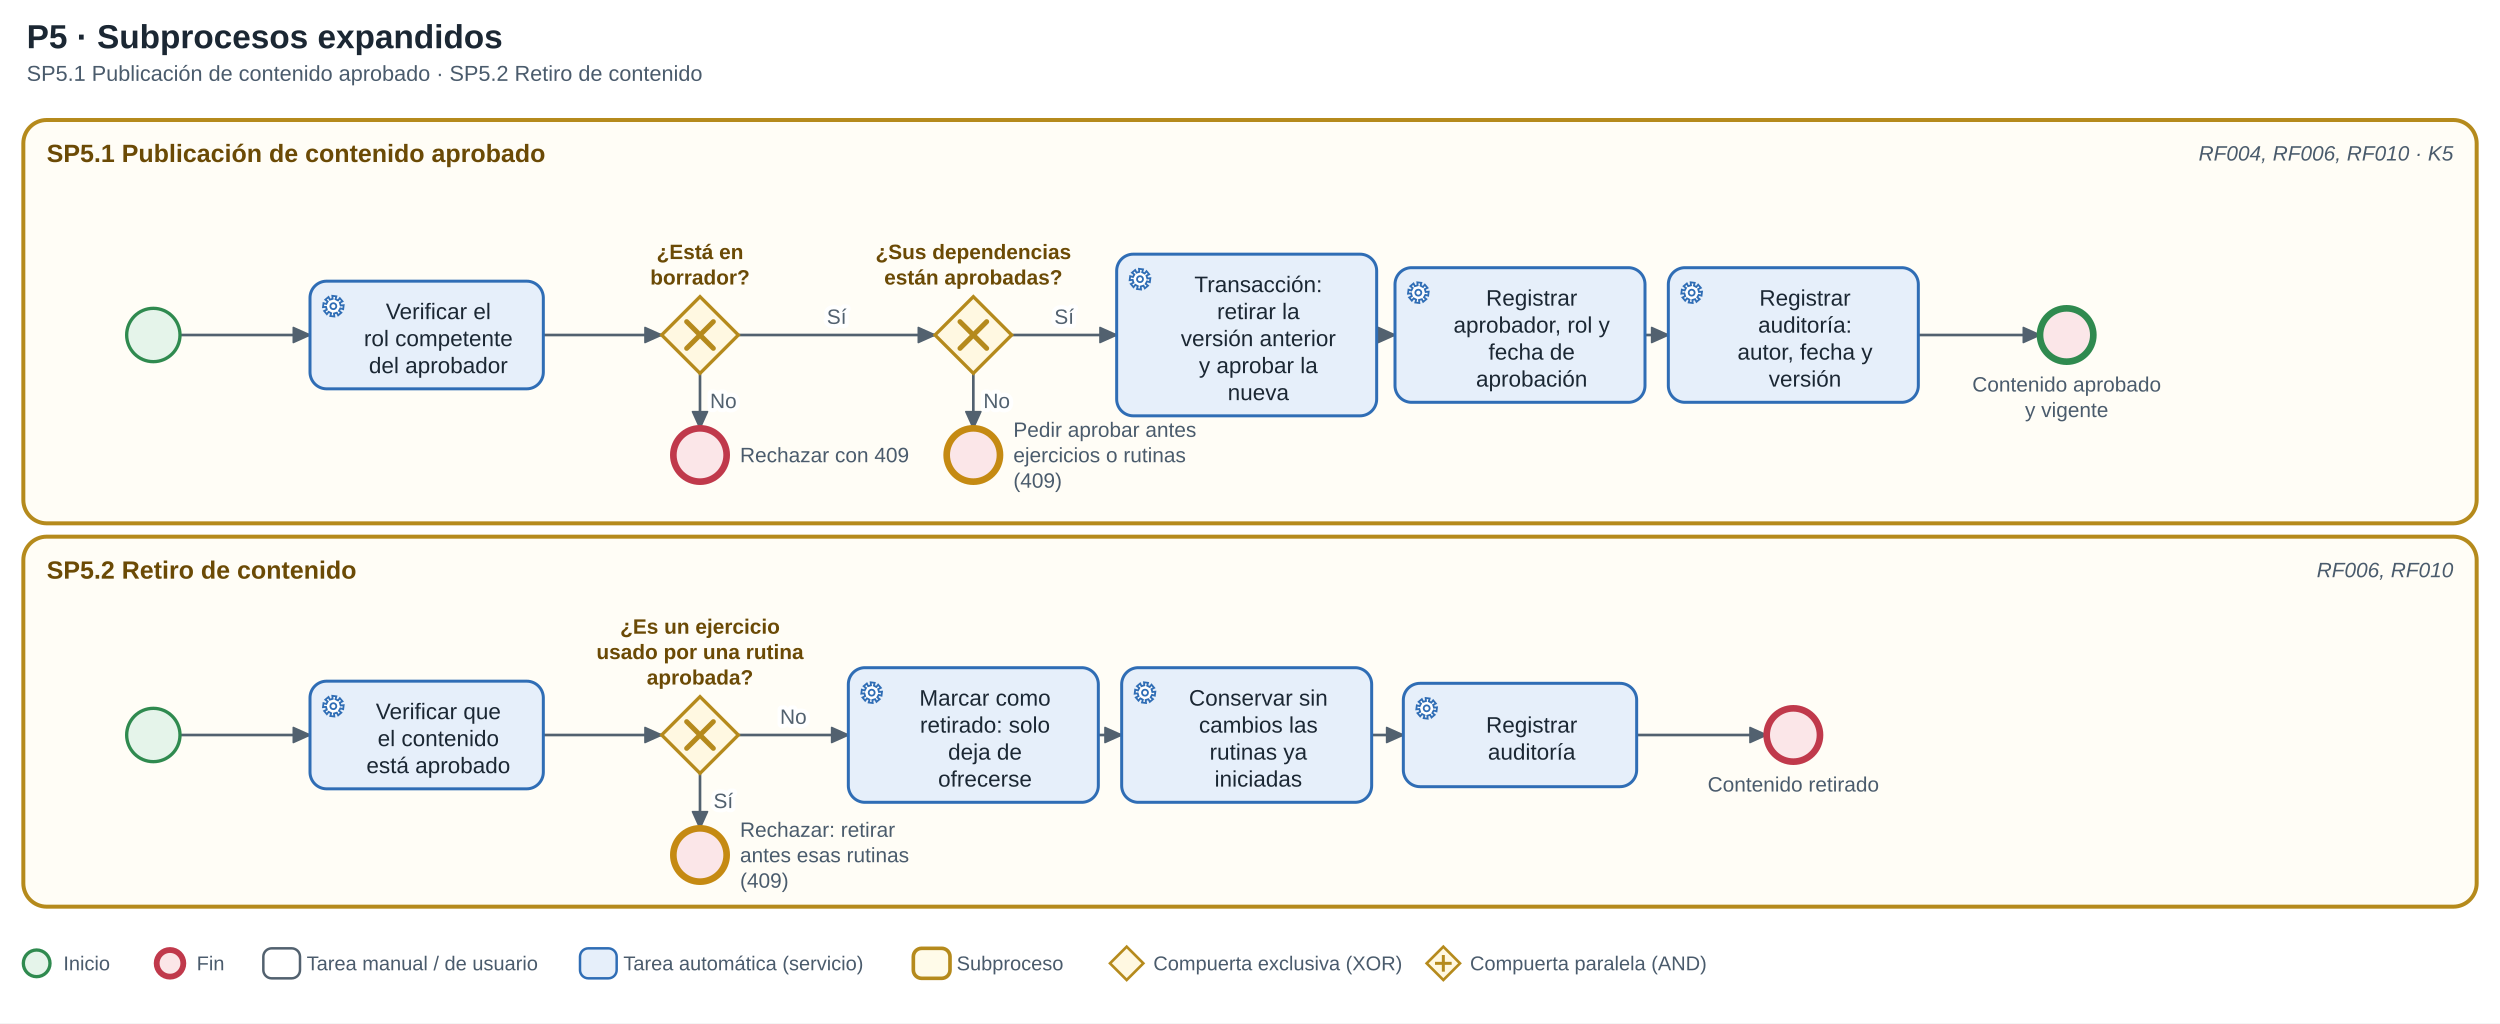
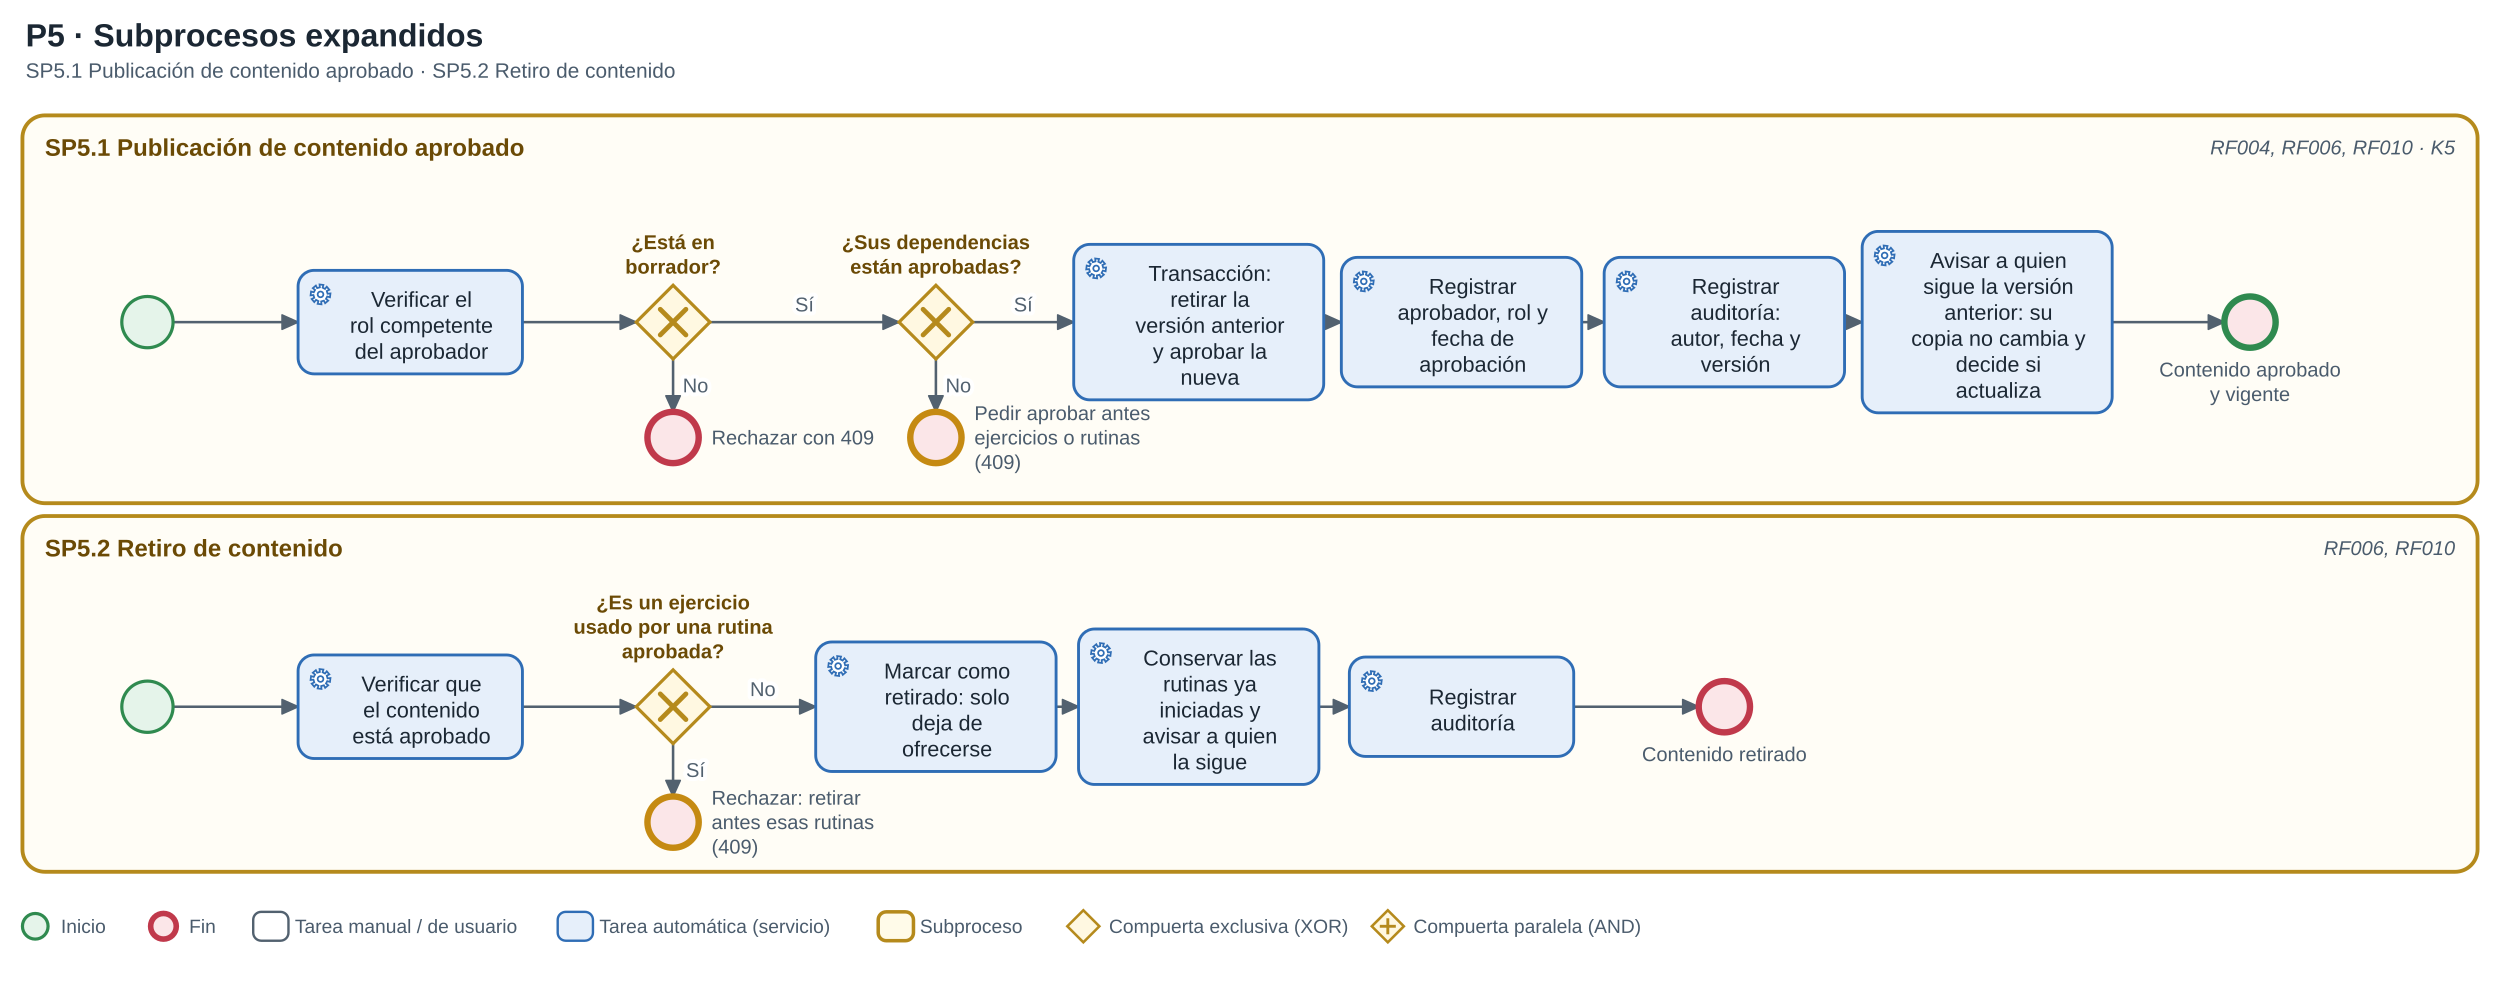
- <svg xmlns="http://www.w3.org/2000/svg" width="1500" height="614" viewBox="0 0 1500 614" font-family="'Segoe UI', Arial, Helvetica, sans-serif" role="img">
+ <svg xmlns="http://www.w3.org/2000/svg" width="1560" height="614" viewBox="0 0 1560 614" font-family="'Segoe UI', Arial, Helvetica, sans-serif" role="img">
  <defs>
    <marker id="m-fill-52616f" viewBox="0 0 12 12" refX="11" refY="6" markerWidth="12" markerHeight="12" markerUnits="userSpaceOnUse" orient="auto">
      <path d="M1,1.5 L11,6 L1,10.5 Z" fill="#52616f" stroke="#52616f" stroke-linejoin="round" />
    </marker>
  </defs>
-   <rect width="1500" height="614" fill="#ffffff" />
-   <rect x="14" y="72" width="1472" height="242" rx="14" ry="14" fill="#fffdf6" stroke="#b58a1c" stroke-width="2.4" />
+   <rect width="1560" height="614" fill="#ffffff" />
+   <rect x="14" y="72" width="1532" height="242" rx="14" ry="14" fill="#fffdf6" stroke="#b58a1c" stroke-width="2.4" />
  <text x="28" y="92.0" text-anchor="start" dominant-baseline="central" font-size="15" font-weight="700" fill="#6b4a05">SP5.1 Publicación de contenido aprobado</text>
-   <text x="1472" y="92.0" text-anchor="end" dominant-baseline="central" font-size="12.5" font-weight="400" font-style="italic" fill="#4a5b6c">RF004, RF006, RF010 · K5</text>
-   <rect x="14" y="322" width="1472" height="222" rx="14" ry="14" fill="#fffdf6" stroke="#b58a1c" stroke-width="2.4" />
+   <text x="1532" y="92.0" text-anchor="end" dominant-baseline="central" font-size="12.5" font-weight="400" font-style="italic" fill="#4a5b6c">RF004, RF006, RF010 · K5</text>
+   <rect x="14" y="322" width="1532" height="222" rx="14" ry="14" fill="#fffdf6" stroke="#b58a1c" stroke-width="2.4" />
  <text x="28" y="342.0" text-anchor="start" dominant-baseline="central" font-size="15" font-weight="700" fill="#6b4a05">SP5.2 Retiro de contenido</text>
-   <text x="1472" y="342.0" text-anchor="end" dominant-baseline="central" font-size="12.5" font-weight="400" font-style="italic" fill="#4a5b6c">RF006, RF010</text>
+   <text x="1532" y="342.0" text-anchor="end" dominant-baseline="central" font-size="12.5" font-weight="400" font-style="italic" fill="#4a5b6c">RF006, RF010</text>
  <path d="M108,201 L186,201" fill="none" stroke="#52616f" stroke-width="1.6" stroke-linejoin="round" marker-end="url(#m-fill-52616f)" />
  <path d="M326,201 L397,201" fill="none" stroke="#52616f" stroke-width="1.6" stroke-linejoin="round" marker-end="url(#m-fill-52616f)" />
  <path d="M443,201 L561,201" fill="none" stroke="#52616f" stroke-width="1.6" stroke-linejoin="round" marker-end="url(#m-fill-52616f)" />
  <path d="M420,224 L420,257" fill="none" stroke="#52616f" stroke-width="1.6" stroke-linejoin="round" marker-end="url(#m-fill-52616f)" />
  <path d="M607,201 L670,201" fill="none" stroke="#52616f" stroke-width="1.6" stroke-linejoin="round" marker-end="url(#m-fill-52616f)" />
  <path d="M584,224 L584,257" fill="none" stroke="#52616f" stroke-width="1.6" stroke-linejoin="round" marker-end="url(#m-fill-52616f)" />
  <path d="M826,201 L837,201" fill="none" stroke="#52616f" stroke-width="1.6" stroke-linejoin="round" marker-end="url(#m-fill-52616f)" />
  <path d="M987,201 L1001,201" fill="none" stroke="#52616f" stroke-width="1.6" stroke-linejoin="round" marker-end="url(#m-fill-52616f)" />
-   <path d="M1151,201 L1224,201" fill="none" stroke="#52616f" stroke-width="1.6" stroke-linejoin="round" marker-end="url(#m-fill-52616f)" />
+   <path d="M1151,201 L1162,201" fill="none" stroke="#52616f" stroke-width="1.6" stroke-linejoin="round" marker-end="url(#m-fill-52616f)" />
+   <path d="M1318,201 L1388,201" fill="none" stroke="#52616f" stroke-width="1.6" stroke-linejoin="round" marker-end="url(#m-fill-52616f)" />
  <path d="M108,441 L186,441" fill="none" stroke="#52616f" stroke-width="1.6" stroke-linejoin="round" marker-end="url(#m-fill-52616f)" />
  <path d="M326,441 L397,441" fill="none" stroke="#52616f" stroke-width="1.6" stroke-linejoin="round" marker-end="url(#m-fill-52616f)" />
  <path d="M443,441 L509,441" fill="none" stroke="#52616f" stroke-width="1.6" stroke-linejoin="round" marker-end="url(#m-fill-52616f)" />
  <path d="M420,464 L420,497" fill="none" stroke="#52616f" stroke-width="1.6" stroke-linejoin="round" marker-end="url(#m-fill-52616f)" />
  <path d="M659,441 L673,441" fill="none" stroke="#52616f" stroke-width="1.6" stroke-linejoin="round" marker-end="url(#m-fill-52616f)" />
  <path d="M823,441 L842,441" fill="none" stroke="#52616f" stroke-width="1.6" stroke-linejoin="round" marker-end="url(#m-fill-52616f)" />
  <path d="M982,441 L1060,441" fill="none" stroke="#52616f" stroke-width="1.6" stroke-linejoin="round" marker-end="url(#m-fill-52616f)" />
  <ellipse cx="92" cy="201" rx="16" ry="16" fill="#e5f4ea" stroke="#2f8a4f" stroke-width="2" />
  <rect x="186" y="168.7" width="140" height="64.6" rx="10" ry="10" fill="#e6effa" stroke="#2f6db5" stroke-width="1.8" />
  <text x="263" y="186.8" text-anchor="middle" dominant-baseline="central" font-size="13.5" font-weight="400" fill="#1b2733">Verificar el</text>
  <text x="263" y="203.0" text-anchor="middle" dominant-baseline="central" font-size="13.5" font-weight="400" fill="#1b2733">rol competente</text>
  <text x="263" y="219.2" text-anchor="middle" dominant-baseline="central" font-size="13.5" font-weight="400" fill="#1b2733">del aprobador</text>
  <path d="M206.2,183.1 L205.9,185.5 L204.2,185.0 L203.4,186.5 L204.8,187.6 L202.9,189.2 L202.1,187.6 L200.4,188.1 L200.6,189.9 L198.2,189.6 L198.7,187.9 L197.2,187.1 L196.1,188.5 L194.5,186.6 L196.1,185.8 L195.6,184.1 L193.8,184.3 L194.1,181.9 L195.8,182.4 L196.6,180.9 L195.2,179.8 L197.1,178.2 L197.9,179.8 L199.6,179.3 L199.4,177.5 L201.8,177.8 L201.3,179.5 L202.8,180.3 L203.9,178.9 L205.5,180.8 L203.9,181.6 L204.4,183.3 Z" fill="#fff" stroke="#2f6db5" stroke-width="1.1" />
  <circle cx="200" cy="183.7" r="1.8" fill="none" stroke="#2f6db5" stroke-width="1.1" />
  <path d="M420,178 L443,201 L420,224 L397,201 Z" fill="#fff8e1" stroke="#b58a1c" stroke-width="2" />
  <path d="M412,193 L428,209 M428,193 L412,209" stroke="#b58a1c" stroke-width="3" stroke-linecap="round" />
  <text x="420" y="151.1" text-anchor="middle" dominant-baseline="central" font-size="12.5" font-weight="600" fill="#6b4a05">¿Está en</text>
  <text x="420" y="166.4" text-anchor="middle" dominant-baseline="central" font-size="12.5" font-weight="600" fill="#6b4a05">borrador?</text>
  <ellipse cx="420" cy="273" rx="16" ry="16" fill="#fbe6e8" stroke="#c0394b" stroke-width="4" />
  <text x="444" y="273.0" text-anchor="start" dominant-baseline="central" font-size="12.5" font-weight="400" fill="#4a5b6c">Rechazar con 409</text>
  <path d="M584,178 L607,201 L584,224 L561,201 Z" fill="#fff8e1" stroke="#b58a1c" stroke-width="2" />
  <path d="M576,193 L592,209 M592,193 L576,209" stroke="#b58a1c" stroke-width="3" stroke-linecap="round" />
  <text x="584" y="151.1" text-anchor="middle" dominant-baseline="central" font-size="12.5" font-weight="600" fill="#6b4a05">¿Sus dependencias</text>
  <text x="584" y="166.4" text-anchor="middle" dominant-baseline="central" font-size="12.5" font-weight="600" fill="#6b4a05">están aprobadas?</text>
  <ellipse cx="584" cy="273" rx="16" ry="16" fill="#fbe6e8" stroke="#c58a12" stroke-width="4" />
  <text x="608" y="257.8" text-anchor="start" dominant-baseline="central" font-size="12.5" font-weight="400" fill="#4a5b6c">Pedir aprobar antes</text>
  <text x="608" y="273.0" text-anchor="start" dominant-baseline="central" font-size="12.5" font-weight="400" fill="#4a5b6c">ejercicios o rutinas</text>
  <text x="608" y="288.3" text-anchor="start" dominant-baseline="central" font-size="12.5" font-weight="400" fill="#4a5b6c">(409)</text>
  <rect x="670" y="152.5" width="156" height="97" rx="10" ry="10" fill="#e6effa" stroke="#2f6db5" stroke-width="1.8" />
  <text x="755" y="170.6" text-anchor="middle" dominant-baseline="central" font-size="13.5" font-weight="400" fill="#1b2733">Transacción:</text>
  <text x="755" y="186.8" text-anchor="middle" dominant-baseline="central" font-size="13.5" font-weight="400" fill="#1b2733">retirar la</text>
  <text x="755" y="203.0" text-anchor="middle" dominant-baseline="central" font-size="13.5" font-weight="400" fill="#1b2733">versión anterior</text>
  <text x="755" y="219.2" text-anchor="middle" dominant-baseline="central" font-size="13.5" font-weight="400" fill="#1b2733">y aprobar la</text>
  <text x="755" y="235.4" text-anchor="middle" dominant-baseline="central" font-size="13.5" font-weight="400" fill="#1b2733">nueva</text>
  <path d="M690.2,166.9 L689.9,169.3 L688.2,168.8 L687.4,170.3 L688.8,171.4 L686.9,173.0 L686.1,171.4 L684.4,171.9 L684.6,173.7 L682.2,173.4 L682.7,171.7 L681.2,170.9 L680.1,172.3 L678.5,170.4 L680.1,169.6 L679.6,167.9 L677.8,168.1 L678.1,165.7 L679.8,166.2 L680.6,164.7 L679.2,163.6 L681.1,162.0 L681.9,163.6 L683.6,163.1 L683.4,161.3 L685.8,161.6 L685.3,163.3 L686.8,164.1 L687.9,162.7 L689.5,164.6 L687.9,165.4 L688.4,167.1 Z" fill="#fff" stroke="#2f6db5" stroke-width="1.1" />
  <circle cx="684" cy="167.5" r="1.8" fill="none" stroke="#2f6db5" stroke-width="1.1" />
  <rect x="837" y="160.6" width="150" height="80.8" rx="10" ry="10" fill="#e6effa" stroke="#2f6db5" stroke-width="1.8" />
  <text x="919" y="178.7" text-anchor="middle" dominant-baseline="central" font-size="13.5" font-weight="400" fill="#1b2733">Registrar</text>
  <text x="919" y="194.9" text-anchor="middle" dominant-baseline="central" font-size="13.5" font-weight="400" fill="#1b2733">aprobador, rol y</text>
  <text x="919" y="211.1" text-anchor="middle" dominant-baseline="central" font-size="13.5" font-weight="400" fill="#1b2733">fecha de</text>
  <text x="919" y="227.3" text-anchor="middle" dominant-baseline="central" font-size="13.5" font-weight="400" fill="#1b2733">aprobación</text>
  <path d="M857.2,175.0 L856.9,177.4 L855.2,176.9 L854.4,178.4 L855.8,179.5 L853.9,181.1 L853.1,179.5 L851.4,180.0 L851.6,181.8 L849.2,181.5 L849.7,179.8 L848.2,179.0 L847.1,180.4 L845.5,178.5 L847.1,177.7 L846.6,176.0 L844.8,176.2 L845.1,173.8 L846.8,174.3 L847.6,172.8 L846.2,171.7 L848.1,170.1 L848.9,171.7 L850.6,171.2 L850.4,169.4 L852.8,169.7 L852.3,171.4 L853.8,172.2 L854.9,170.8 L856.5,172.7 L854.9,173.5 L855.4,175.2 Z" fill="#fff" stroke="#2f6db5" stroke-width="1.1" />
  <circle cx="851" cy="175.6" r="1.8" fill="none" stroke="#2f6db5" stroke-width="1.1" />
  <rect x="1001" y="160.6" width="150" height="80.8" rx="10" ry="10" fill="#e6effa" stroke="#2f6db5" stroke-width="1.8" />
  <text x="1083" y="178.7" text-anchor="middle" dominant-baseline="central" font-size="13.5" font-weight="400" fill="#1b2733">Registrar</text>
  <text x="1083" y="194.9" text-anchor="middle" dominant-baseline="central" font-size="13.5" font-weight="400" fill="#1b2733">auditoría:</text>
  <text x="1083" y="211.1" text-anchor="middle" dominant-baseline="central" font-size="13.5" font-weight="400" fill="#1b2733">autor, fecha y</text>
  <text x="1083" y="227.3" text-anchor="middle" dominant-baseline="central" font-size="13.5" font-weight="400" fill="#1b2733">versión</text>
  <path d="M1021.2,175.0 L1020.9,177.4 L1019.2,176.9 L1018.4,178.4 L1019.8,179.5 L1017.9,181.1 L1017.1,179.5 L1015.4,180.0 L1015.6,181.8 L1013.2,181.5 L1013.7,179.8 L1012.2,179.0 L1011.1,180.4 L1009.5,178.5 L1011.1,177.7 L1010.6,176.0 L1008.8,176.2 L1009.1,173.8 L1010.8,174.3 L1011.6,172.8 L1010.2,171.7 L1012.1,170.1 L1012.9,171.7 L1014.6,171.2 L1014.4,169.4 L1016.8,169.7 L1016.3,171.4 L1017.8,172.2 L1018.9,170.8 L1020.5,172.7 L1018.9,173.5 L1019.4,175.2 Z" fill="#fff" stroke="#2f6db5" stroke-width="1.1" />
  <circle cx="1015" cy="175.6" r="1.8" fill="none" stroke="#2f6db5" stroke-width="1.1" />
-   <ellipse cx="1240" cy="201" rx="16" ry="16" fill="#fbe6e8" stroke="#2f8a4f" stroke-width="4" />
-   <text x="1240" y="230.6" text-anchor="middle" dominant-baseline="central" font-size="12.5" font-weight="400" fill="#4a5b6c">Contenido aprobado</text>
-   <text x="1240" y="245.9" text-anchor="middle" dominant-baseline="central" font-size="12.5" font-weight="400" fill="#4a5b6c">y vigente</text>
+   <rect x="1162" y="144.4" width="156" height="113.2" rx="10" ry="10" fill="#e6effa" stroke="#2f6db5" stroke-width="1.8" />
+   <text x="1247" y="162.5" text-anchor="middle" dominant-baseline="central" font-size="13.5" font-weight="400" fill="#1b2733">Avisar a quien</text>
+   <text x="1247" y="178.7" text-anchor="middle" dominant-baseline="central" font-size="13.5" font-weight="400" fill="#1b2733">sigue la versión</text>
+   <text x="1247" y="194.9" text-anchor="middle" dominant-baseline="central" font-size="13.5" font-weight="400" fill="#1b2733">anterior: su</text>
+   <text x="1247" y="211.1" text-anchor="middle" dominant-baseline="central" font-size="13.5" font-weight="400" fill="#1b2733">copia no cambia y</text>
+   <text x="1247" y="227.3" text-anchor="middle" dominant-baseline="central" font-size="13.5" font-weight="400" fill="#1b2733">decide si</text>
+   <text x="1247" y="243.5" text-anchor="middle" dominant-baseline="central" font-size="13.5" font-weight="400" fill="#1b2733">actualiza</text>
+   <path d="M1182.2,158.8 L1181.9,161.2 L1180.2,160.7 L1179.4,162.2 L1180.8,163.3 L1178.9,164.9 L1178.1,163.3 L1176.4,163.8 L1176.6,165.6 L1174.2,165.3 L1174.7,163.6 L1173.2,162.8 L1172.1,164.2 L1170.5,162.3 L1172.1,161.5 L1171.6,159.8 L1169.8,160.0 L1170.1,157.6 L1171.8,158.1 L1172.6,156.6 L1171.2,155.5 L1173.1,153.9 L1173.9,155.5 L1175.6,155.0 L1175.4,153.2 L1177.8,153.5 L1177.3,155.2 L1178.8,156.0 L1179.9,154.6 L1181.5,156.5 L1179.9,157.3 L1180.4,159.0 Z" fill="#fff" stroke="#2f6db5" stroke-width="1.1" />
+   <circle cx="1176" cy="159.4" r="1.8" fill="none" stroke="#2f6db5" stroke-width="1.1" />
+   <ellipse cx="1404" cy="201" rx="16" ry="16" fill="#fbe6e8" stroke="#2f8a4f" stroke-width="4" />
+   <text x="1404" y="230.6" text-anchor="middle" dominant-baseline="central" font-size="12.5" font-weight="400" fill="#4a5b6c">Contenido aprobado</text>
+   <text x="1404" y="245.9" text-anchor="middle" dominant-baseline="central" font-size="12.5" font-weight="400" fill="#4a5b6c">y vigente</text>
  <ellipse cx="92" cy="441" rx="16" ry="16" fill="#e5f4ea" stroke="#2f8a4f" stroke-width="2" />
  <rect x="186" y="408.7" width="140" height="64.6" rx="10" ry="10" fill="#e6effa" stroke="#2f6db5" stroke-width="1.8" />
  <text x="263" y="426.8" text-anchor="middle" dominant-baseline="central" font-size="13.5" font-weight="400" fill="#1b2733">Verificar que</text>
  <text x="263" y="443.0" text-anchor="middle" dominant-baseline="central" font-size="13.5" font-weight="400" fill="#1b2733">el contenido</text>
  <text x="263" y="459.2" text-anchor="middle" dominant-baseline="central" font-size="13.5" font-weight="400" fill="#1b2733">está aprobado</text>
  <path d="M206.2,423.1 L205.9,425.5 L204.2,425.0 L203.4,426.5 L204.8,427.6 L202.9,429.2 L202.1,427.6 L200.4,428.1 L200.6,429.9 L198.2,429.6 L198.7,427.9 L197.2,427.1 L196.1,428.5 L194.5,426.6 L196.1,425.8 L195.6,424.1 L193.8,424.3 L194.1,421.9 L195.8,422.4 L196.6,420.9 L195.2,419.8 L197.1,418.2 L197.9,419.8 L199.6,419.3 L199.4,417.5 L201.8,417.8 L201.3,419.5 L202.8,420.3 L203.9,418.9 L205.5,420.8 L203.9,421.6 L204.4,423.3 Z" fill="#fff" stroke="#2f6db5" stroke-width="1.1" />
  <circle cx="200" cy="423.7" r="1.8" fill="none" stroke="#2f6db5" stroke-width="1.1" />
  <path d="M420,418 L443,441 L420,464 L397,441 Z" fill="#fff8e1" stroke="#b58a1c" stroke-width="2" />
  <path d="M412,433 L428,449 M428,433 L412,449" stroke="#b58a1c" stroke-width="3" stroke-linecap="round" />
  <text x="420" y="375.9" text-anchor="middle" dominant-baseline="central" font-size="12.5" font-weight="600" fill="#6b4a05">¿Es un ejercicio</text>
  <text x="420" y="391.1" text-anchor="middle" dominant-baseline="central" font-size="12.5" font-weight="600" fill="#6b4a05">usado por una rutina</text>
  <text x="420" y="406.4" text-anchor="middle" dominant-baseline="central" font-size="12.5" font-weight="600" fill="#6b4a05">aprobada?</text>
  <ellipse cx="420" cy="513" rx="16" ry="16" fill="#fbe6e8" stroke="#c58a12" stroke-width="4" />
  <text x="444" y="497.8" text-anchor="start" dominant-baseline="central" font-size="12.5" font-weight="400" fill="#4a5b6c">Rechazar: retirar</text>
  <text x="444" y="513.0" text-anchor="start" dominant-baseline="central" font-size="12.5" font-weight="400" fill="#4a5b6c">antes esas rutinas</text>
  <text x="444" y="528.3" text-anchor="start" dominant-baseline="central" font-size="12.5" font-weight="400" fill="#4a5b6c">(409)</text>
  <rect x="509" y="400.6" width="150" height="80.8" rx="10" ry="10" fill="#e6effa" stroke="#2f6db5" stroke-width="1.8" />
  <text x="591" y="418.7" text-anchor="middle" dominant-baseline="central" font-size="13.5" font-weight="400" fill="#1b2733">Marcar como</text>
  <text x="591" y="434.9" text-anchor="middle" dominant-baseline="central" font-size="13.5" font-weight="400" fill="#1b2733">retirado: solo</text>
  <text x="591" y="451.1" text-anchor="middle" dominant-baseline="central" font-size="13.5" font-weight="400" fill="#1b2733">deja de</text>
  <text x="591" y="467.3" text-anchor="middle" dominant-baseline="central" font-size="13.5" font-weight="400" fill="#1b2733">ofrecerse</text>
  <path d="M529.2,415.0 L528.9,417.4 L527.2,416.9 L526.4,418.4 L527.8,419.5 L525.9,421.1 L525.1,419.5 L523.4,420.0 L523.6,421.8 L521.2,421.5 L521.7,419.8 L520.2,419.0 L519.1,420.4 L517.5,418.5 L519.1,417.7 L518.6,416.0 L516.8,416.2 L517.1,413.8 L518.8,414.3 L519.6,412.8 L518.2,411.7 L520.1,410.1 L520.9,411.7 L522.6,411.2 L522.4,409.4 L524.8,409.7 L524.3,411.4 L525.8,412.2 L526.9,410.8 L528.5,412.7 L526.9,413.5 L527.4,415.2 Z" fill="#fff" stroke="#2f6db5" stroke-width="1.1" />
  <circle cx="523" cy="415.6" r="1.8" fill="none" stroke="#2f6db5" stroke-width="1.1" />
-   <rect x="673" y="400.6" width="150" height="80.8" rx="10" ry="10" fill="#e6effa" stroke="#2f6db5" stroke-width="1.8" />
-   <text x="755" y="418.7" text-anchor="middle" dominant-baseline="central" font-size="13.5" font-weight="400" fill="#1b2733">Conservar sin</text>
-   <text x="755" y="434.9" text-anchor="middle" dominant-baseline="central" font-size="13.5" font-weight="400" fill="#1b2733">cambios las</text>
-   <text x="755" y="451.1" text-anchor="middle" dominant-baseline="central" font-size="13.5" font-weight="400" fill="#1b2733">rutinas ya</text>
-   <text x="755" y="467.3" text-anchor="middle" dominant-baseline="central" font-size="13.5" font-weight="400" fill="#1b2733">iniciadas</text>
-   <path d="M693.2,415.0 L692.9,417.4 L691.2,416.9 L690.4,418.4 L691.8,419.5 L689.9,421.1 L689.1,419.5 L687.4,420.0 L687.6,421.8 L685.2,421.5 L685.7,419.8 L684.2,419.0 L683.1,420.4 L681.5,418.5 L683.1,417.7 L682.6,416.0 L680.8,416.2 L681.1,413.8 L682.8,414.3 L683.6,412.8 L682.2,411.7 L684.1,410.1 L684.9,411.7 L686.6,411.2 L686.4,409.4 L688.8,409.7 L688.3,411.4 L689.8,412.2 L690.9,410.8 L692.5,412.7 L690.9,413.5 L691.4,415.2 Z" fill="#fff" stroke="#2f6db5" stroke-width="1.1" />
-   <circle cx="687" cy="415.6" r="1.8" fill="none" stroke="#2f6db5" stroke-width="1.1" />
+   <rect x="673" y="392.5" width="150" height="97" rx="10" ry="10" fill="#e6effa" stroke="#2f6db5" stroke-width="1.8" />
+   <text x="755" y="410.6" text-anchor="middle" dominant-baseline="central" font-size="13.5" font-weight="400" fill="#1b2733">Conservar las</text>
+   <text x="755" y="426.8" text-anchor="middle" dominant-baseline="central" font-size="13.5" font-weight="400" fill="#1b2733">rutinas ya</text>
+   <text x="755" y="443.0" text-anchor="middle" dominant-baseline="central" font-size="13.5" font-weight="400" fill="#1b2733">iniciadas y</text>
+   <text x="755" y="459.2" text-anchor="middle" dominant-baseline="central" font-size="13.5" font-weight="400" fill="#1b2733">avisar a quien</text>
+   <text x="755" y="475.4" text-anchor="middle" dominant-baseline="central" font-size="13.5" font-weight="400" fill="#1b2733">la sigue</text>
+   <path d="M693.2,406.9 L692.9,409.3 L691.2,408.8 L690.4,410.3 L691.8,411.4 L689.9,413.0 L689.1,411.4 L687.4,411.9 L687.6,413.7 L685.2,413.4 L685.7,411.7 L684.2,410.9 L683.1,412.3 L681.5,410.4 L683.1,409.6 L682.6,407.9 L680.8,408.1 L681.1,405.7 L682.8,406.2 L683.6,404.7 L682.2,403.6 L684.1,402.0 L684.9,403.6 L686.6,403.1 L686.4,401.3 L688.8,401.6 L688.3,403.3 L689.8,404.1 L690.9,402.7 L692.5,404.6 L690.9,405.4 L691.4,407.1 Z" fill="#fff" stroke="#2f6db5" stroke-width="1.1" />
+   <circle cx="687" cy="407.5" r="1.8" fill="none" stroke="#2f6db5" stroke-width="1.1" />
  <rect x="842" y="410" width="140" height="62" rx="10" ry="10" fill="#e6effa" stroke="#2f6db5" stroke-width="1.8" />
  <text x="919" y="434.9" text-anchor="middle" dominant-baseline="central" font-size="13.5" font-weight="400" fill="#1b2733">Registrar</text>
  <text x="919" y="451.1" text-anchor="middle" dominant-baseline="central" font-size="13.5" font-weight="400" fill="#1b2733">auditoría</text>
  <path d="M862.2,424.4 L861.9,426.8 L860.2,426.3 L859.4,427.8 L860.8,428.9 L858.9,430.5 L858.1,428.9 L856.4,429.4 L856.6,431.2 L854.2,430.9 L854.7,429.2 L853.2,428.4 L852.1,429.8 L850.5,427.9 L852.1,427.1 L851.6,425.4 L849.8,425.6 L850.1,423.2 L851.8,423.7 L852.6,422.2 L851.2,421.1 L853.1,419.5 L853.9,421.1 L855.6,420.6 L855.4,418.8 L857.8,419.1 L857.3,420.8 L858.8,421.6 L859.9,420.2 L861.5,422.1 L859.9,422.9 L860.4,424.6 Z" fill="#fff" stroke="#2f6db5" stroke-width="1.1" />
  <circle cx="856" cy="425" r="1.8" fill="none" stroke="#2f6db5" stroke-width="1.1" />
  <ellipse cx="1076" cy="441" rx="16" ry="16" fill="#fbe6e8" stroke="#c0394b" stroke-width="4" />
  <text x="1076" y="470.6" text-anchor="middle" dominant-baseline="central" font-size="12.5" font-weight="400" fill="#4a5b6c">Contenido retirado</text>
  <ellipse cx="22" cy="578" rx="8" ry="8" fill="#e5f4ea" stroke="#2f8a4f" stroke-width="2" />
  <text x="38" y="578.0" text-anchor="start" dominant-baseline="central" font-size="12" font-weight="400" fill="#4a5b6c">Inicio</text>
  <ellipse cx="102" cy="578" rx="8" ry="8" fill="#fbe6e8" stroke="#c0394b" stroke-width="3.5" />
  <text x="118" y="578.0" text-anchor="start" dominant-baseline="central" font-size="12" font-weight="400" fill="#4a5b6c">Fin</text>
  <rect x="158" y="569" width="22" height="18" rx="5" ry="5" fill="#fff" stroke="#52616f" stroke-width="1.5" />
  <text x="184" y="578.0" text-anchor="start" dominant-baseline="central" font-size="12" font-weight="400" fill="#4a5b6c">Tarea manual / de usuario</text>
  <rect x="348" y="569" width="22" height="18" rx="5" ry="5" fill="#e6effa" stroke="#2f6db5" stroke-width="1.5" />
  <text x="374" y="578.0" text-anchor="start" dominant-baseline="central" font-size="12" font-weight="400" fill="#4a5b6c">Tarea automática (servicio)</text>
  <rect x="548" y="569" width="22" height="18" rx="5" ry="5" fill="#fffbe9" stroke="#b58a1c" stroke-width="2.2" />
  <text x="574" y="578.0" text-anchor="start" dominant-baseline="central" font-size="12" font-weight="400" fill="#4a5b6c">Subproceso</text>
  <path d="M676,568 L686,578 L676,588 L666,578 Z" fill="#fff8e1" stroke="#b58a1c" stroke-width="1.6" />
  <text x="692" y="578.0" text-anchor="start" dominant-baseline="central" font-size="12" font-weight="400" fill="#4a5b6c">Compuerta exclusiva (XOR)</text>
  <path d="M866,568 L876,578 L866,588 L856,578 Z" fill="#fff8e1" stroke="#b58a1c" stroke-width="1.6" />
  <path d="M861,578 h10 M866,573 v10" stroke="#b58a1c" stroke-width="1.8" />
  <text x="882" y="578.0" text-anchor="start" dominant-baseline="central" font-size="12" font-weight="400" fill="#4a5b6c">Compuerta paralela (AND)</text>
  <text x="16" y="22.0" text-anchor="start" dominant-baseline="central" font-size="20" font-weight="700" fill="#1b2733">P5 · Subprocesos expandidos</text>
  <text x="16" y="44.0" text-anchor="start" dominant-baseline="central" font-size="13" font-weight="400" fill="#4a5b6c">SP5.1 Publicación de contenido aprobado · SP5.2 Retiro de contenido</text>
  <text x="502" y="190.0" text-anchor="middle" dominant-baseline="central" font-size="12.5" font-weight="400" fill="#52616f" style="paint-order:stroke;stroke:#fff;stroke-width:5px;stroke-linejoin:round">Sí</text>
  <text x="434" y="240.5" text-anchor="middle" dominant-baseline="central" font-size="12.5" font-weight="400" fill="#52616f" style="paint-order:stroke;stroke:#fff;stroke-width:5px;stroke-linejoin:round">No</text>
  <text x="638.5" y="190.0" text-anchor="middle" dominant-baseline="central" font-size="12.5" font-weight="400" fill="#52616f" style="paint-order:stroke;stroke:#fff;stroke-width:5px;stroke-linejoin:round">Sí</text>
  <text x="598" y="240.5" text-anchor="middle" dominant-baseline="central" font-size="12.5" font-weight="400" fill="#52616f" style="paint-order:stroke;stroke:#fff;stroke-width:5px;stroke-linejoin:round">No</text>
  <text x="476" y="430.0" text-anchor="middle" dominant-baseline="central" font-size="12.5" font-weight="400" fill="#52616f" style="paint-order:stroke;stroke:#fff;stroke-width:5px;stroke-linejoin:round">No</text>
  <text x="434" y="480.5" text-anchor="middle" dominant-baseline="central" font-size="12.5" font-weight="400" fill="#52616f" style="paint-order:stroke;stroke:#fff;stroke-width:5px;stroke-linejoin:round">Sí</text>
</svg>
